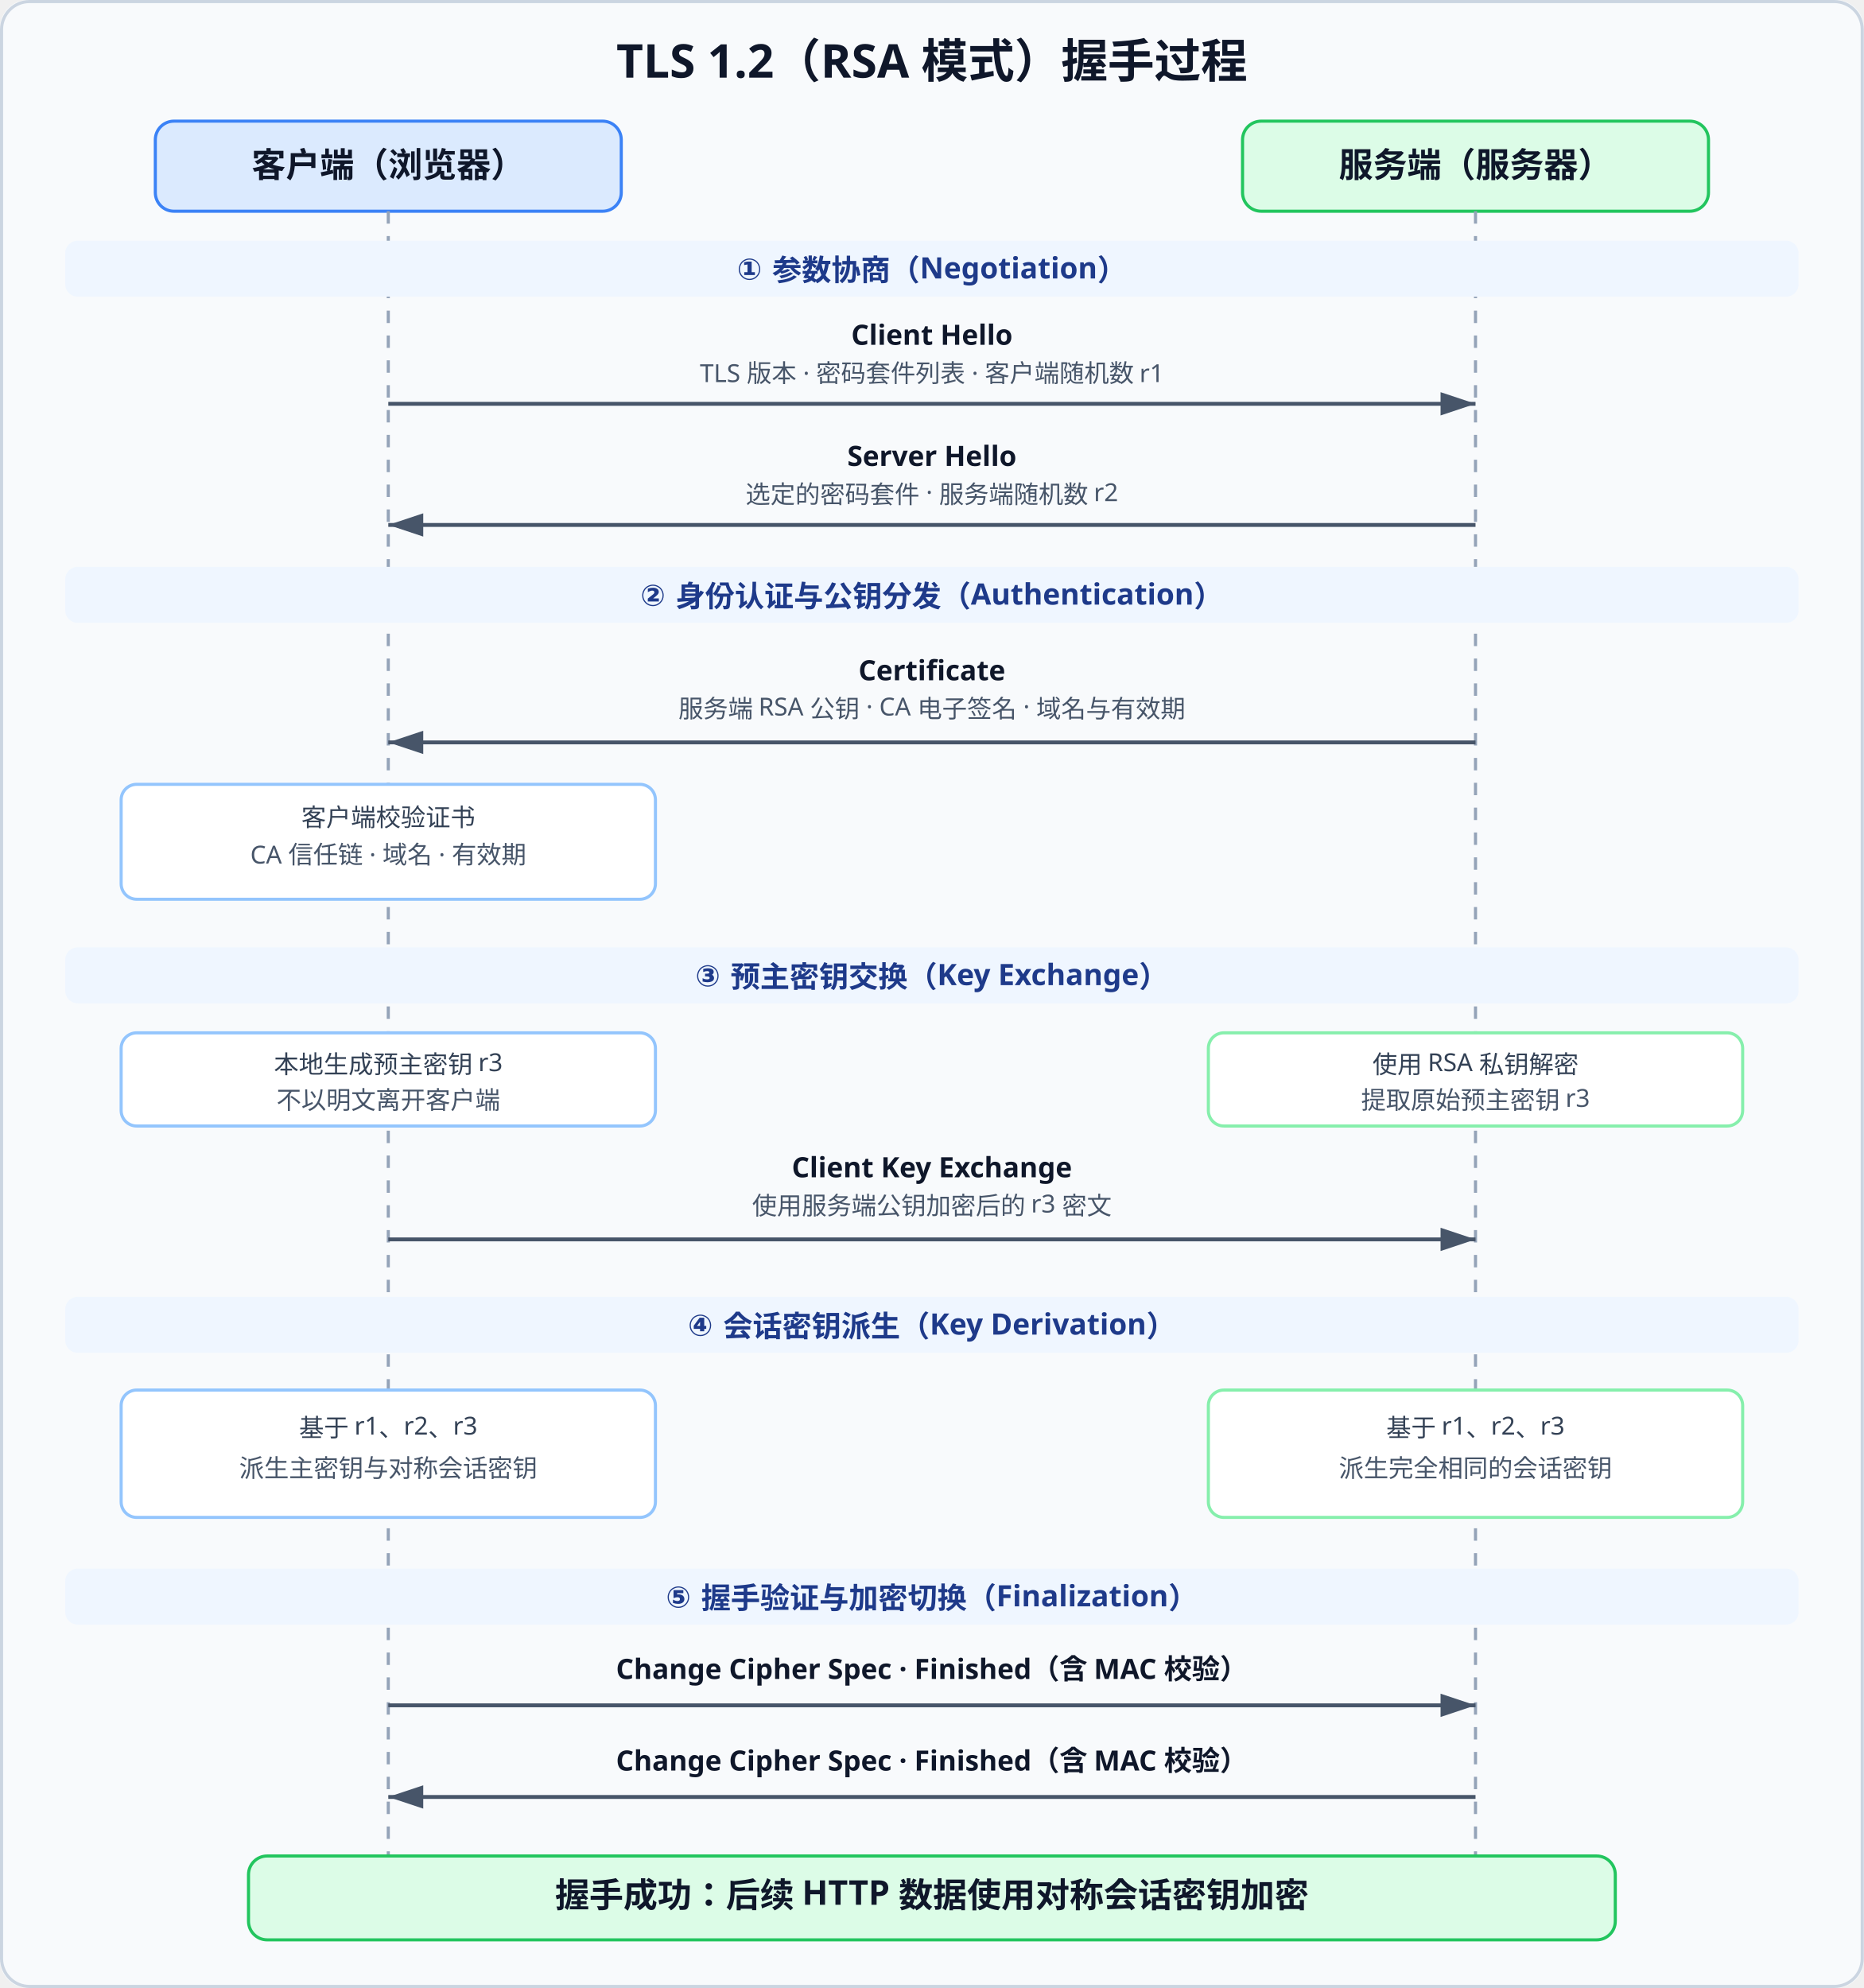
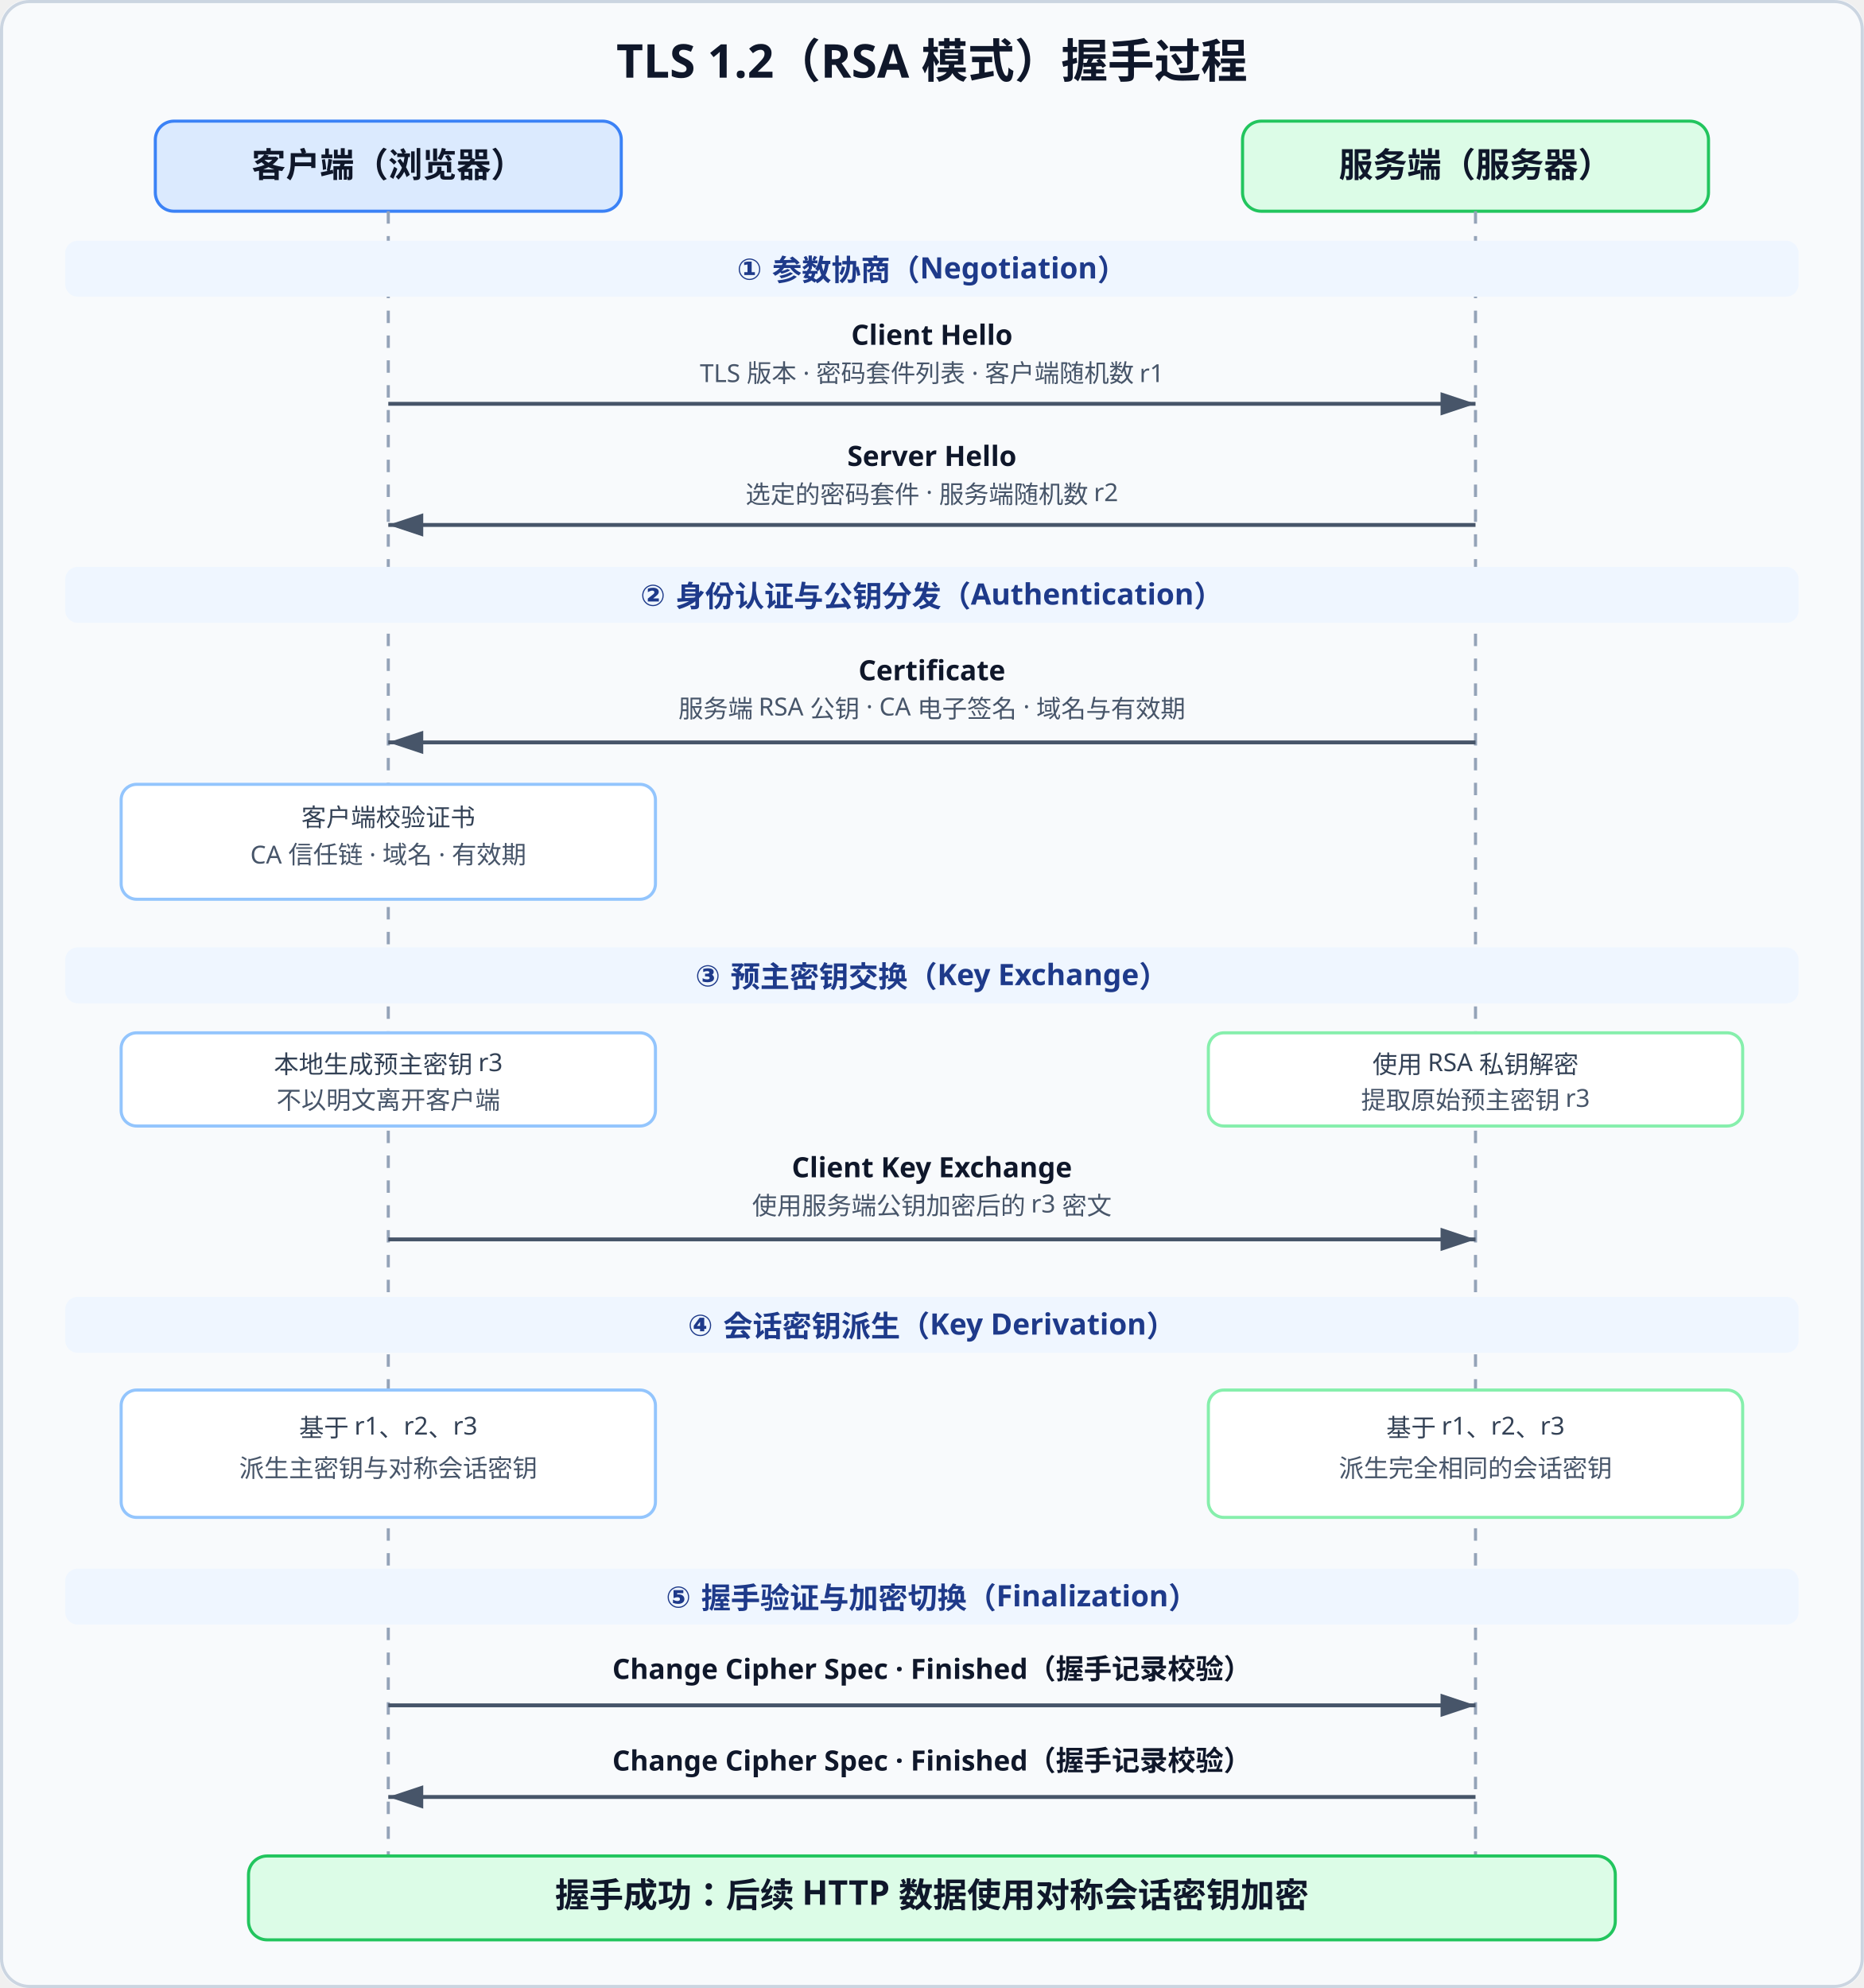
<svg xmlns="http://www.w3.org/2000/svg" viewBox="0 0 1200 1280" role="img" aria-labelledby="title desc">
  <defs>
    <marker id="arrow" markerWidth="10" markerHeight="10" refX="9" refY="3" orient="auto" markerUnits="strokeWidth">
      <path d="M0,0 L0,6 L9,3 z" fill="#475569" />
    </marker>
    <style>
      .title { font: 700 30px system-ui, sans-serif; fill: #0f172a; }
      .participant { font: 700 22px system-ui, sans-serif; fill: #0f172a; }
      .phase { font: 700 19px system-ui, sans-serif; fill: #1e3a8a; }
      .message { font: 600 18px system-ui, sans-serif; fill: #0f172a; }
      .detail { font: 16px system-ui, sans-serif; fill: #475569; }
      .note { font: 16px system-ui, sans-serif; fill: #334155; }
      .line { stroke: #475569; stroke-width: 2.5; marker-end: url(#arrow); }
      .lifeline { stroke: #94a3b8; stroke-width: 2; stroke-dasharray: 8 8; }
    </style>
  </defs>
  <rect width="1200" height="1280" rx="18" fill="#f8fafc" />
  <rect x="1" y="1" width="1198" height="1278" rx="18" fill="none" stroke="#cbd5e1" stroke-width="2" />
  <text x="600" y="50" text-anchor="middle" class="title">TLS 1.2（RSA 模式）握手过程</text>
  <rect x="100" y="78" width="300" height="58" rx="12" fill="#dbeafe" stroke="#3b82f6" stroke-width="2" />
  <rect x="800" y="78" width="300" height="58" rx="12" fill="#dcfce7" stroke="#22c55e" stroke-width="2" />
  <text x="250" y="114" text-anchor="middle" class="participant">客户端（浏览器）</text>
  <text x="950" y="114" text-anchor="middle" class="participant">服务端（服务器）</text>
  <line x1="250" y1="136" x2="250" y2="1215" class="lifeline" />
  <line x1="950" y1="136" x2="950" y2="1215" class="lifeline" />
  <rect x="42" y="155" width="1116" height="36" rx="8" fill="#eff6ff" />
  <text x="600" y="180" text-anchor="middle" class="phase">① 参数协商（Negotiation）</text>
  <text x="600" y="222" text-anchor="middle" class="message">Client Hello</text>
  <text x="600" y="246" text-anchor="middle" class="detail">TLS 版本 · 密码套件列表 · 客户端随机数 r1</text>
  <line x1="250" y1="260" x2="950" y2="260" class="line" />
  <text x="600" y="300" text-anchor="middle" class="message">Server Hello</text>
  <text x="600" y="324" text-anchor="middle" class="detail">选定的密码套件 · 服务端随机数 r2</text>
  <line x1="950" y1="338" x2="250" y2="338" class="line" />
  <rect x="42" y="365" width="1116" height="36" rx="8" fill="#eff6ff" />
  <text x="600" y="390" text-anchor="middle" class="phase">② 身份认证与公钥分发（Authentication）</text>
  <text x="600" y="438" text-anchor="middle" class="message">Certificate</text>
  <text x="600" y="462" text-anchor="middle" class="detail">服务端 RSA 公钥 · CA 电子签名 · 域名与有效期</text>
  <line x1="950" y1="478" x2="250" y2="478" class="line" />
  <rect x="78" y="505" width="344" height="74" rx="10" fill="#ffffff" stroke="#93c5fd" stroke-width="2" />
  <text x="250" y="532" text-anchor="middle" class="note">客户端校验证书</text>
  <text x="250" y="556" text-anchor="middle" class="detail">CA 信任链 · 域名 · 有效期</text>
  <rect x="42" y="610" width="1116" height="36" rx="8" fill="#eff6ff" />
  <text x="600" y="635" text-anchor="middle" class="phase">③ 预主密钥交换（Key Exchange）</text>
  <rect x="78" y="665" width="344" height="60" rx="10" fill="#ffffff" stroke="#93c5fd" stroke-width="2" />
  <text x="250" y="691" text-anchor="middle" class="note">本地生成预主密钥 r3</text>
  <text x="250" y="714" text-anchor="middle" class="detail">不以明文离开客户端</text>
  <text x="600" y="758" text-anchor="middle" class="message">Client Key Exchange</text>
  <text x="600" y="782" text-anchor="middle" class="detail">使用服务端公钥加密后的 r3 密文</text>
  <line x1="250" y1="798" x2="950" y2="798" class="line" />
  <rect x="778" y="665" width="344" height="60" rx="10" fill="#ffffff" stroke="#86efac" stroke-width="2" />
  <text x="950" y="691" text-anchor="middle" class="note">使用 RSA 私钥解密</text>
  <text x="950" y="714" text-anchor="middle" class="detail">提取原始预主密钥 r3</text>
  <rect x="42" y="835" width="1116" height="36" rx="8" fill="#eff6ff" />
  <text x="600" y="860" text-anchor="middle" class="phase">④ 会话密钥派生（Key Derivation）</text>
  <rect x="78" y="895" width="344" height="82" rx="10" fill="#ffffff" stroke="#93c5fd" stroke-width="2" />
  <rect x="778" y="895" width="344" height="82" rx="10" fill="#ffffff" stroke="#86efac" stroke-width="2" />
  <text x="250" y="925" text-anchor="middle" class="note">基于 r1、r2、r3</text>
  <text x="250" y="951" text-anchor="middle" class="detail">派生主密钥与对称会话密钥</text>
  <text x="950" y="925" text-anchor="middle" class="note">基于 r1、r2、r3</text>
  <text x="950" y="951" text-anchor="middle" class="detail">派生完全相同的会话密钥</text>
  <rect x="42" y="1010" width="1116" height="36" rx="8" fill="#eff6ff" />
  <text x="600" y="1035" text-anchor="middle" class="phase">⑤ 握手验证与加密切换（Finalization）</text>
-   <text x="600" y="1081" text-anchor="middle" class="message">Change Cipher Spec · Finished（含 MAC 校验）</text>
+   <text x="600" y="1081" text-anchor="middle" class="message">Change Cipher Spec · Finished（握手记录校验）</text>
  <line x1="250" y1="1098" x2="950" y2="1098" class="line" />
-   <text x="600" y="1140" text-anchor="middle" class="message">Change Cipher Spec · Finished（含 MAC 校验）</text>
+   <text x="600" y="1140" text-anchor="middle" class="message">Change Cipher Spec · Finished（握手记录校验）</text>
  <line x1="950" y1="1157" x2="250" y2="1157" class="line" />
  <rect x="160" y="1195" width="880" height="54" rx="12" fill="#dcfce7" stroke="#22c55e" stroke-width="2" />
  <text x="600" y="1228" text-anchor="middle" class="participant">握手成功：后续 HTTP 数据使用对称会话密钥加密</text>
</svg>
